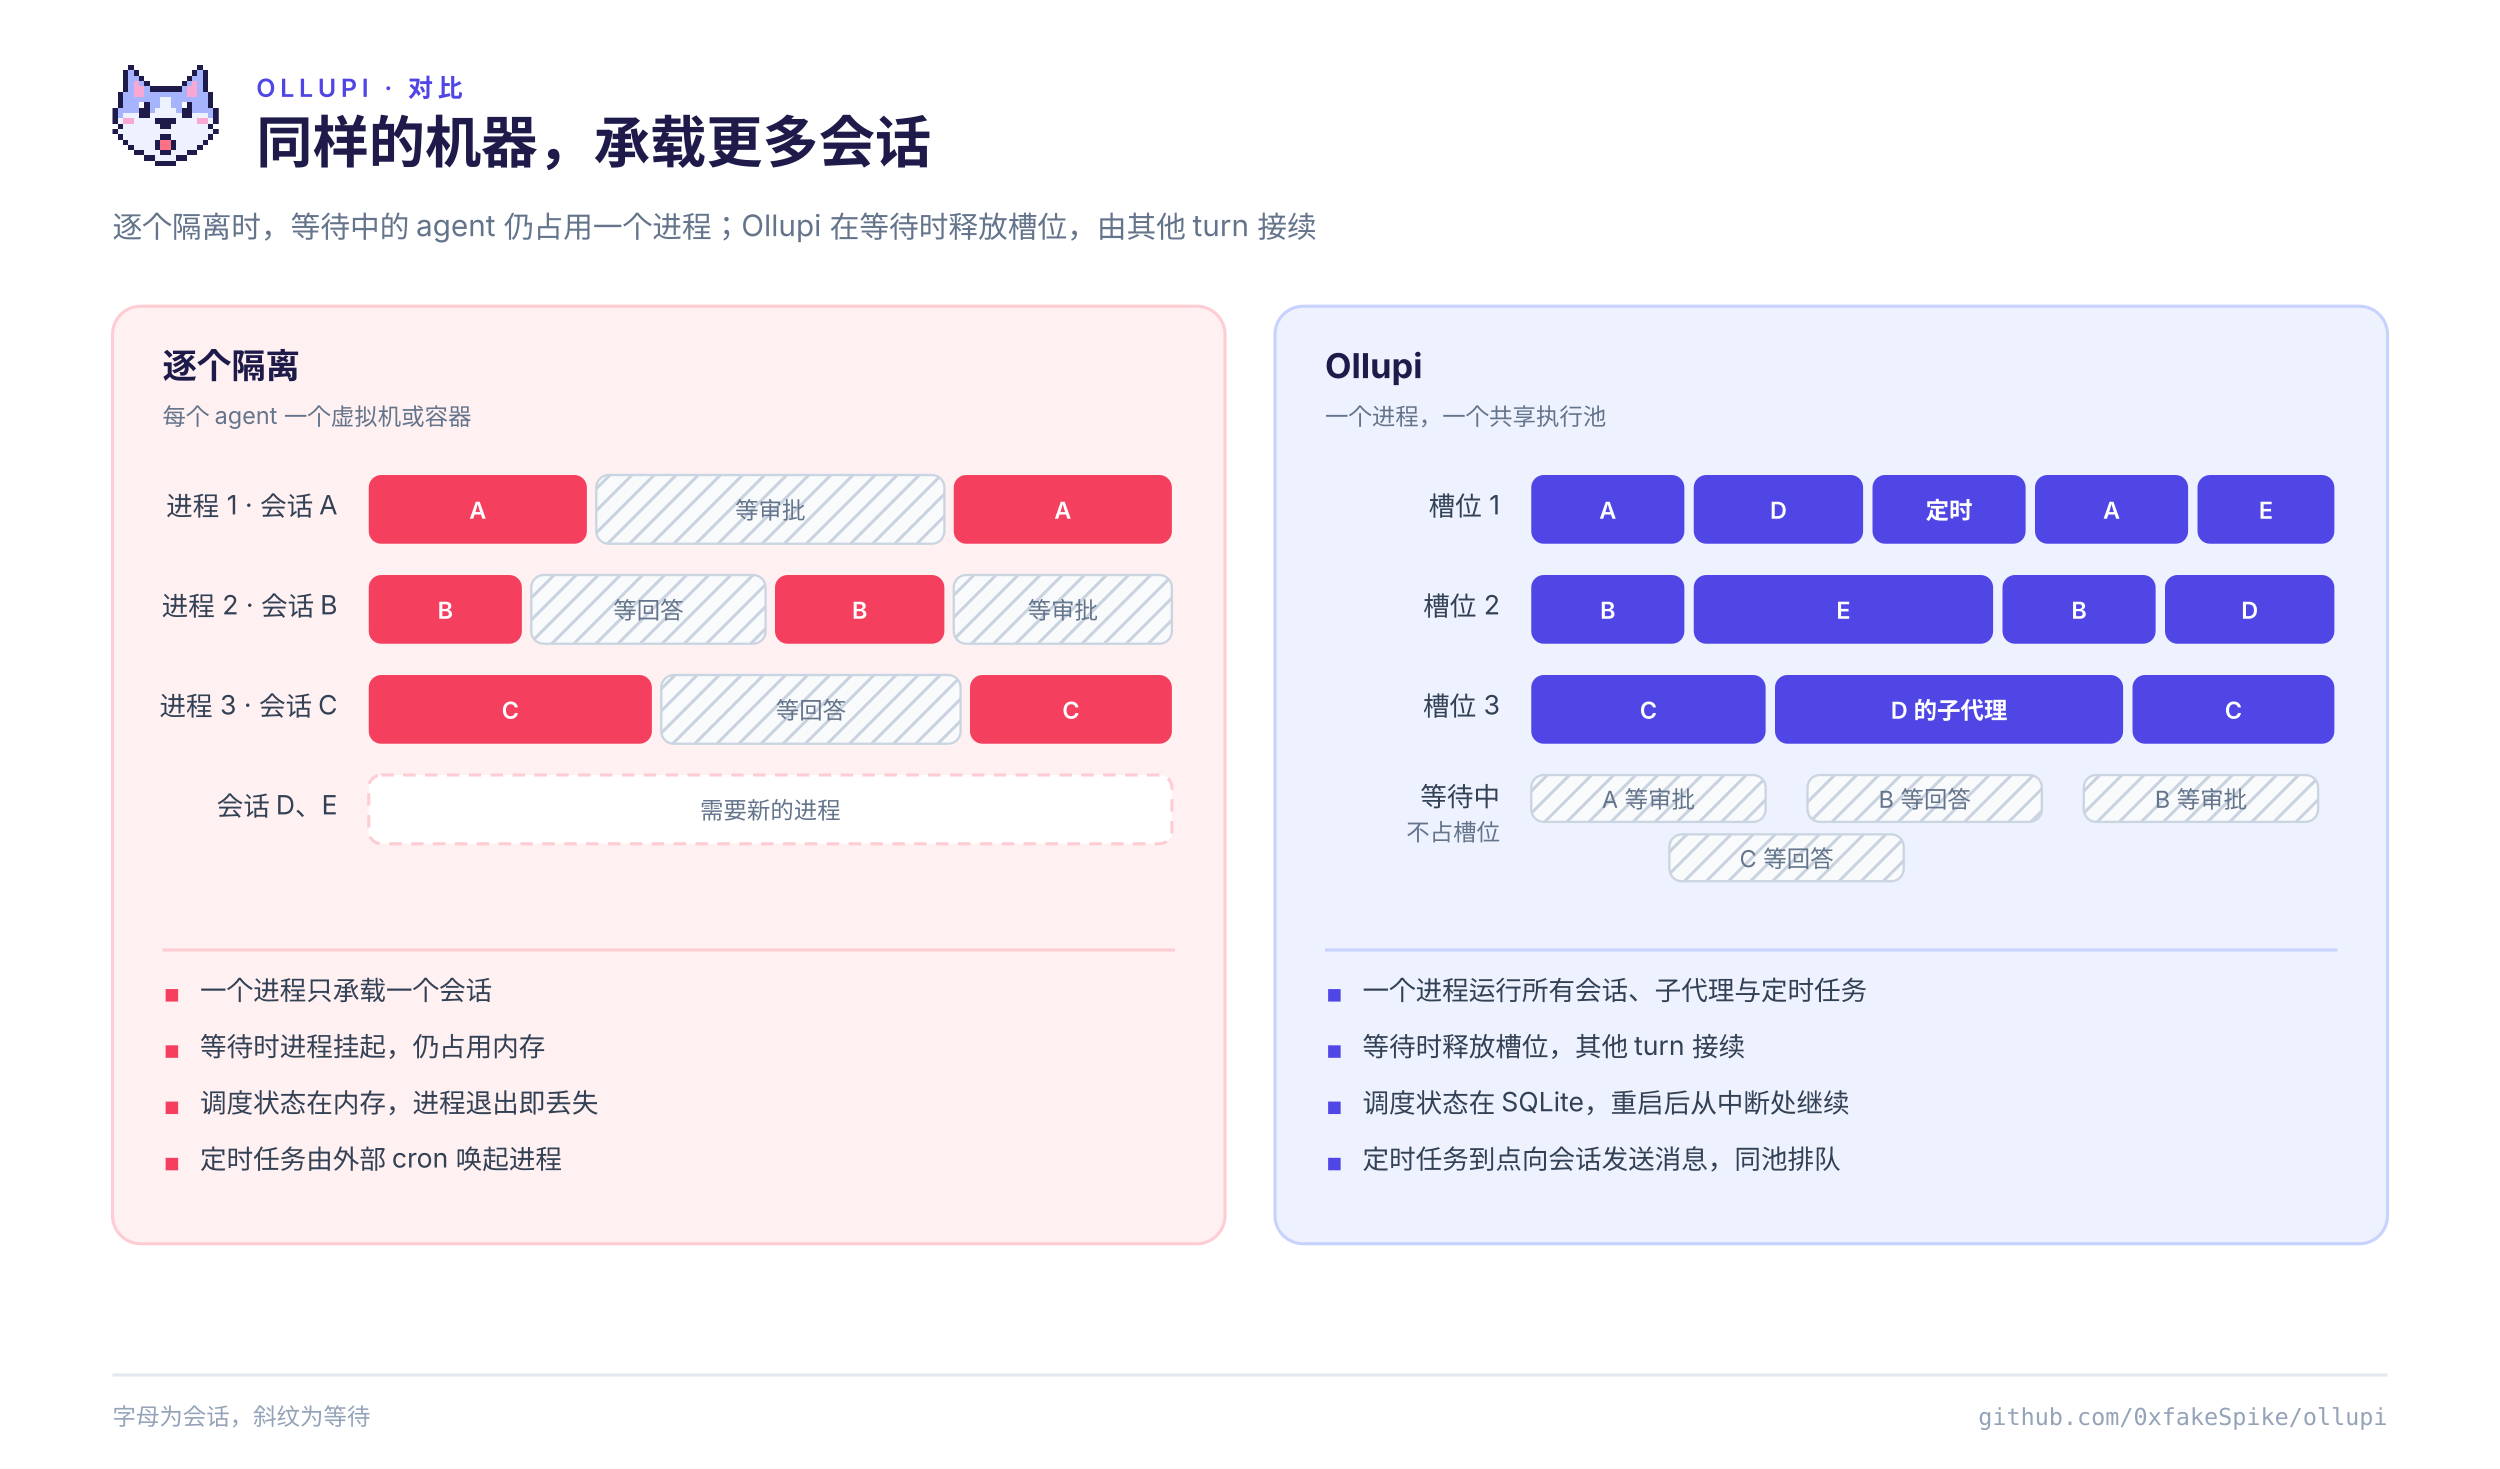
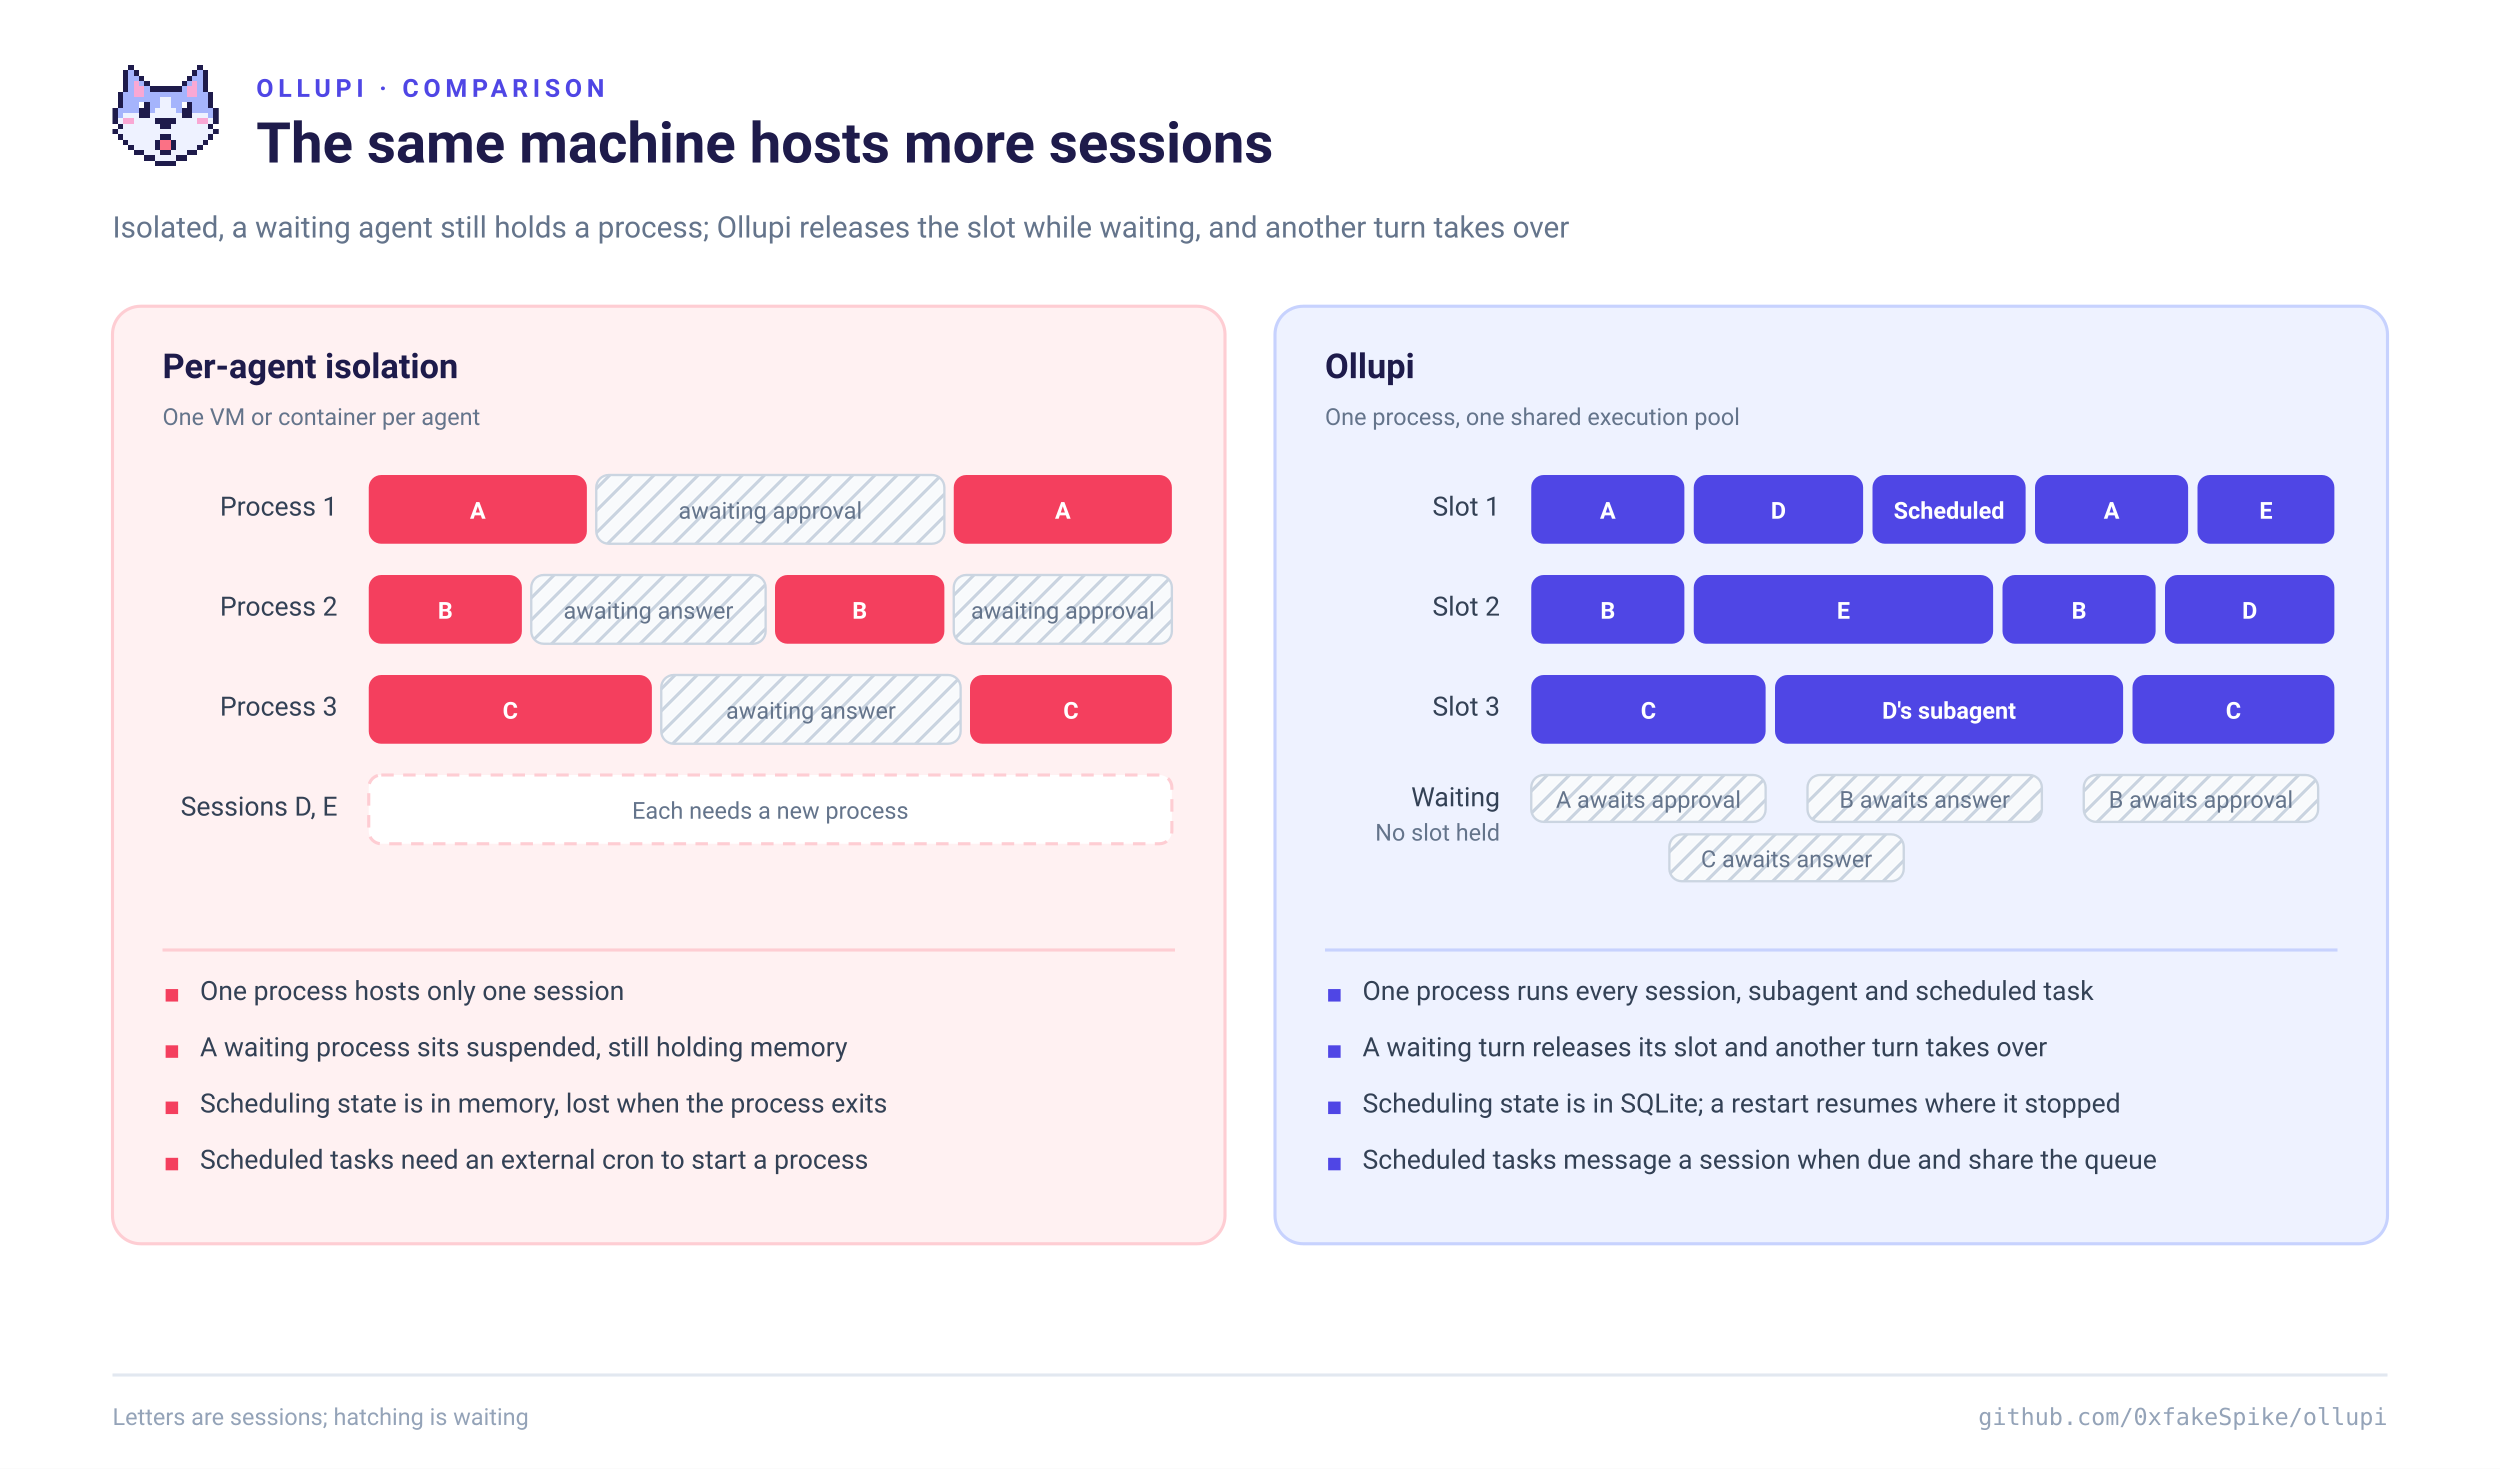
<svg xmlns="http://www.w3.org/2000/svg" viewBox="0 0 1600 940" width="1600" height="940">
  <defs>
    <pattern id="hatch" width="10" height="10" patternUnits="userSpaceOnUse" patternTransform="rotate(45)">
      <rect width="10" height="10" fill="#f8fafc" />
      <line x1="0" y1="0" x2="0" y2="10" stroke="#cbd5e1" stroke-width="4" />
    </pattern>
    <marker id="arrow" viewBox="0 0 10 10" refX="9" refY="5" markerUnits="userSpaceOnUse" markerWidth="12" markerHeight="12" orient="auto-start-reverse">
      <path d="M0,1 L9,5 L0,9 z" fill="#94a3b8" />
    </marker>
  </defs>
-   <style>text { font-family: -apple-system, "PingFang SC", "Hiragino Sans GB", "Microsoft YaHei", "Noto Sans SC", sans-serif; fill: #1e1b4b; } .eyebrow { font-size: 16px; font-weight: 600; letter-spacing: 3px; fill: #4f46e5; } .title { font-size: 36px; font-weight: 700; } .sub { font-size: 19px; fill: #64748b; } .kpi { font-size: 44px; font-weight: 700; letter-spacing: -0.5px; } .unit { font-size: 21px; font-weight: 600; fill: #334155; } .cap { font-size: 17px; fill: #64748b; } .h { font-size: 22px; font-weight: 700; } .hs { font-size: 19px; font-weight: 600; } .b { font-size: 17px; fill: #334155; } .s { font-size: 15px; fill: #64748b; } .code { font-family: ui-monospace, 'SF Mono', Menlo, monospace; font-weight: 700; fill: #4f46e5; } .tick { font-size: 16px; fill: #64748b; } .lab { font-size: 17px; fill: #334155; } .val { font-size: 17px; font-weight: 600; } .chip { font-size: 15px; font-weight: 600; } .foot { font-size: 15px; fill: #94a3b8; }</style>
+   <style>text { font-family: -apple-system, BlinkMacSystemFont, "Segoe UI", Roboto, "Helvetica Neue", Arial, sans-serif; fill: #1e1b4b; } .eyebrow { font-size: 16px; font-weight: 600; letter-spacing: 3px; fill: #4f46e5; } .title { font-size: 36px; font-weight: 700; } .sub { font-size: 19px; fill: #64748b; } .kpi { font-size: 44px; font-weight: 700; letter-spacing: -0.5px; } .unit { font-size: 21px; font-weight: 600; fill: #334155; } .cap { font-size: 17px; fill: #64748b; } .h { font-size: 22px; font-weight: 700; } .hs { font-size: 19px; font-weight: 600; } .b { font-size: 17px; fill: #334155; } .s { font-size: 15px; fill: #64748b; } .code { font-family: ui-monospace, 'SF Mono', Menlo, monospace; font-weight: 700; fill: #4f46e5; } .tick { font-size: 16px; fill: #64748b; } .lab { font-size: 17px; fill: #334155; } .val { font-size: 17px; font-weight: 600; } .chip { font-size: 15px; font-weight: 600; } .foot { font-size: 15px; fill: #94a3b8; }</style>
  <rect width="1600" height="940" fill="#ffffff" />
  <svg x="72" y="40" width="68" height="68" viewBox="0 0 240 240">
    <g shape-rendering="crispEdges">
      <rect x="36" y="6" width="12" height="12" fill="#1e1b4b" />
      <rect x="192" y="6" width="12" height="12" fill="#1e1b4b" />
      <rect x="24" y="18" width="12" height="12" fill="#1e1b4b" />
      <rect x="36" y="18" width="12" height="12" fill="#a5b4fc" />
      <rect x="48" y="18" width="12" height="12" fill="#1e1b4b" />
      <rect x="180" y="18" width="12" height="12" fill="#1e1b4b" />
      <rect x="192" y="18" width="12" height="12" fill="#a5b4fc" />
      <rect x="204" y="18" width="12" height="12" fill="#1e1b4b" />
      <rect x="24" y="30" width="12" height="12" fill="#1e1b4b" />
      <rect x="36" y="30" width="24" height="12" fill="#a5b4fc" />
      <rect x="60" y="30" width="12" height="12" fill="#1e1b4b" />
      <rect x="168" y="30" width="12" height="12" fill="#1e1b4b" />
      <rect x="180" y="30" width="24" height="12" fill="#a5b4fc" />
      <rect x="204" y="30" width="12" height="12" fill="#1e1b4b" />
      <rect x="24" y="42" width="12" height="12" fill="#1e1b4b" />
      <rect x="36" y="42" width="12" height="12" fill="#a5b4fc" />
      <rect x="48" y="42" width="12" height="12" fill="#f9a8d4" />
      <rect x="60" y="42" width="12" height="12" fill="#a5b4fc" />
      <rect x="72" y="42" width="12" height="12" fill="#1e1b4b" />
      <rect x="156" y="42" width="12" height="12" fill="#1e1b4b" />
      <rect x="168" y="42" width="12" height="12" fill="#a5b4fc" />
      <rect x="180" y="42" width="12" height="12" fill="#f9a8d4" />
      <rect x="192" y="42" width="12" height="12" fill="#a5b4fc" />
      <rect x="204" y="42" width="12" height="12" fill="#1e1b4b" />
      <rect x="24" y="54" width="12" height="12" fill="#1e1b4b" />
      <rect x="36" y="54" width="12" height="12" fill="#a5b4fc" />
      <rect x="48" y="54" width="24" height="12" fill="#f9a8d4" />
      <rect x="72" y="54" width="12" height="12" fill="#a5b4fc" />
      <rect x="84" y="54" width="72" height="12" fill="#1e1b4b" />
      <rect x="156" y="54" width="12" height="12" fill="#a5b4fc" />
      <rect x="168" y="54" width="24" height="12" fill="#f9a8d4" />
      <rect x="192" y="54" width="12" height="12" fill="#a5b4fc" />
      <rect x="204" y="54" width="12" height="12" fill="#1e1b4b" />
      <rect x="12" y="66" width="12" height="12" fill="#1e1b4b" />
      <rect x="24" y="66" width="24" height="12" fill="#a5b4fc" />
      <rect x="48" y="66" width="24" height="12" fill="#f9a8d4" />
      <rect x="72" y="66" width="96" height="12" fill="#a5b4fc" />
      <rect x="168" y="66" width="24" height="12" fill="#f9a8d4" />
      <rect x="192" y="66" width="24" height="12" fill="#a5b4fc" />
      <rect x="216" y="66" width="12" height="12" fill="#1e1b4b" />
      <rect x="12" y="78" width="12" height="12" fill="#1e1b4b" />
      <rect x="24" y="78" width="84" height="12" fill="#a5b4fc" />
      <rect x="108" y="78" width="24" height="12" fill="#eef2ff" />
      <rect x="132" y="78" width="84" height="12" fill="#a5b4fc" />
      <rect x="216" y="78" width="12" height="12" fill="#1e1b4b" />
      <rect x="12" y="90" width="12" height="12" fill="#1e1b4b" />
      <rect x="24" y="90" width="36" height="12" fill="#a5b4fc" />
      <rect x="60" y="90" width="12" height="12" fill="#ffffff" />
      <rect x="72" y="90" width="12" height="12" fill="#1e1b4b" />
      <rect x="84" y="90" width="24" height="12" fill="#a5b4fc" />
      <rect x="108" y="90" width="24" height="12" fill="#eef2ff" />
      <rect x="132" y="90" width="24" height="12" fill="#a5b4fc" />
      <rect x="156" y="90" width="12" height="12" fill="#ffffff" />
      <rect x="168" y="90" width="12" height="12" fill="#1e1b4b" />
      <rect x="180" y="90" width="36" height="12" fill="#a5b4fc" />
      <rect x="216" y="90" width="12" height="12" fill="#1e1b4b" />
      <rect x="0" y="102" width="12" height="12" fill="#1e1b4b" />
      <rect x="12" y="102" width="48" height="12" fill="#a5b4fc" />
      <rect x="60" y="102" width="24" height="12" fill="#1e1b4b" />
      <rect x="84" y="102" width="12" height="12" fill="#a5b4fc" />
      <rect x="96" y="102" width="48" height="12" fill="#eef2ff" />
      <rect x="144" y="102" width="12" height="12" fill="#a5b4fc" />
      <rect x="156" y="102" width="24" height="12" fill="#1e1b4b" />
      <rect x="180" y="102" width="48" height="12" fill="#a5b4fc" />
      <rect x="228" y="102" width="12" height="12" fill="#1e1b4b" />
      <rect x="0" y="114" width="12" height="12" fill="#1e1b4b" />
      <rect x="12" y="114" width="12" height="12" fill="#a5b4fc" />
      <rect x="24" y="114" width="36" height="12" fill="#eef2ff" />
      <rect x="60" y="114" width="24" height="12" fill="#1e1b4b" />
      <rect x="84" y="114" width="72" height="12" fill="#eef2ff" />
      <rect x="156" y="114" width="24" height="12" fill="#1e1b4b" />
      <rect x="180" y="114" width="36" height="12" fill="#eef2ff" />
      <rect x="216" y="114" width="12" height="12" fill="#a5b4fc" />
      <rect x="228" y="114" width="12" height="12" fill="#1e1b4b" />
      <rect x="0" y="126" width="12" height="12" fill="#1e1b4b" />
      <rect x="12" y="126" width="12" height="12" fill="#eef2ff" />
      <rect x="24" y="126" width="24" height="12" fill="#f9a8d4" />
      <rect x="48" y="126" width="48" height="12" fill="#eef2ff" />
      <rect x="96" y="126" width="48" height="12" fill="#1e1b4b" />
      <rect x="144" y="126" width="48" height="12" fill="#eef2ff" />
      <rect x="192" y="126" width="24" height="12" fill="#f9a8d4" />
      <rect x="216" y="126" width="12" height="12" fill="#eef2ff" />
      <rect x="228" y="126" width="12" height="12" fill="#1e1b4b" />
      <rect x="12" y="138" width="12" height="12" fill="#1e1b4b" />
      <rect x="24" y="138" width="84" height="12" fill="#eef2ff" />
      <rect x="108" y="138" width="24" height="12" fill="#1e1b4b" />
      <rect x="132" y="138" width="84" height="12" fill="#eef2ff" />
      <rect x="216" y="138" width="12" height="12" fill="#1e1b4b" />
      <rect x="0" y="150" width="12" height="12" fill="#1e1b4b" />
      <rect x="12" y="150" width="216" height="12" fill="#eef2ff" />
      <rect x="228" y="150" width="12" height="12" fill="#1e1b4b" />
      <rect x="12" y="162" width="12" height="12" fill="#1e1b4b" />
      <rect x="24" y="162" width="84" height="12" fill="#eef2ff" />
      <rect x="108" y="162" width="24" height="12" fill="#1e1b4b" />
      <rect x="132" y="162" width="84" height="12" fill="#eef2ff" />
      <rect x="216" y="162" width="12" height="12" fill="#1e1b4b" />
      <rect x="24" y="174" width="12" height="12" fill="#1e1b4b" />
      <rect x="36" y="174" width="60" height="12" fill="#eef2ff" />
      <rect x="96" y="174" width="12" height="12" fill="#1e1b4b" />
      <rect x="108" y="174" width="24" height="12" fill="#fb7185" />
      <rect x="132" y="174" width="12" height="12" fill="#1e1b4b" />
      <rect x="144" y="174" width="60" height="12" fill="#eef2ff" />
      <rect x="204" y="174" width="12" height="12" fill="#1e1b4b" />
      <rect x="36" y="186" width="12" height="12" fill="#1e1b4b" />
      <rect x="48" y="186" width="48" height="12" fill="#eef2ff" />
      <rect x="96" y="186" width="12" height="12" fill="#1e1b4b" />
      <rect x="108" y="186" width="24" height="12" fill="#fb7185" />
      <rect x="132" y="186" width="12" height="12" fill="#1e1b4b" />
      <rect x="144" y="186" width="48" height="12" fill="#eef2ff" />
      <rect x="192" y="186" width="12" height="12" fill="#1e1b4b" />
      <rect x="48" y="198" width="24" height="12" fill="#1e1b4b" />
      <rect x="72" y="198" width="36" height="12" fill="#eef2ff" />
      <rect x="108" y="198" width="24" height="12" fill="#1e1b4b" />
      <rect x="132" y="198" width="36" height="12" fill="#eef2ff" />
      <rect x="168" y="198" width="24" height="12" fill="#1e1b4b" />
      <rect x="72" y="210" width="24" height="12" fill="#1e1b4b" />
      <rect x="96" y="210" width="48" height="12" fill="#eef2ff" />
      <rect x="144" y="210" width="24" height="12" fill="#1e1b4b" />
      <rect x="96" y="222" width="48" height="12" fill="#1e1b4b" />
    </g>
  </svg>
-   <text class="eyebrow" x="164" y="62">OLLUPI · 对比</text>
-   <text class="title" x="164" y="104">同样的机器，承载更多会话</text>
-   <text class="sub" x="72" y="152">逐个隔离时，等待中的 agent 仍占用一个进程；Ollupi 在等待时释放槽位，由其他 turn 接续</text>
+   <text class="eyebrow" x="164" y="62">OLLUPI · COMPARISON</text>
+   <text class="title" x="164" y="104">The same machine hosts more sessions</text>
+   <text class="sub" x="72" y="152">Isolated, a waiting agent still holds a process; Ollupi releases the slot while waiting, and another turn takes over</text>
  <line x1="72" y1="880" x2="1528" y2="880" stroke="#e2e8f0" stroke-width="2" />
-   <text class="foot" x="72" y="912">字母为会话，斜纹为等待</text>
+   <text class="foot" x="72" y="912">Letters are sessions; hatching is waiting</text>
  <text class="foot" x="1528" y="912" text-anchor="end" style="font-family: ui-monospace, 'SF Mono', Menlo, monospace">github.com/0xfakeSpike/ollupi</text>
  <rect x="72" y="196" width="712" height="600" rx="18" fill="#fff1f2" stroke="#fecdd3" stroke-width="2" />
-   <text class="h" x="104.0" y="242.0" text-anchor="start">逐个隔离</text>
-   <text class="s" x="104.0" y="272.0" text-anchor="start">每个 agent 一个虚拟机或容器</text>
+   <text class="h" x="104.0" y="242.0" text-anchor="start">Per-agent isolation</text>
+   <text class="s" x="104.0" y="272.0" text-anchor="start">One VM or container per agent</text>
  <rect x="816" y="196" width="712" height="600" rx="18" fill="#eef2ff" stroke="#c7d2fe" stroke-width="2" />
  <text class="h" x="848.0" y="242.0" text-anchor="start">Ollupi</text>
-   <text class="s" x="848.0" y="272.0" text-anchor="start">一个进程，一个共享执行池</text>
-   <text class="lab" x="216.0" y="330.0" text-anchor="end">进程 1 · 会话 A</text>
+   <text class="s" x="848.0" y="272.0" text-anchor="start">One process, one shared execution pool</text>
+   <text class="lab" x="216.0" y="330.0" text-anchor="end">Process 1</text>
  <rect x="236.0" y="304" width="139.6" height="44" rx="8" fill="#f43f5e" />
  <text class="chip" x="305.8" y="332.0" text-anchor="middle" style="fill:#ffffff">A</text>
  <rect x="381.6" y="304" width="222.8" height="44" rx="8" fill="url(#hatch)" stroke="#cbd5e1" stroke-width="1.5" />
-   <text class="s" x="493.0" y="332.0" text-anchor="middle">等审批</text>
+   <text class="s" x="493.0" y="332.0" text-anchor="middle">awaiting approval</text>
  <rect x="610.4" y="304" width="139.6" height="44" rx="8" fill="#f43f5e" />
  <text class="chip" x="680.2" y="332.0" text-anchor="middle" style="fill:#ffffff">A</text>
-   <text class="lab" x="216.0" y="394.0" text-anchor="end">进程 2 · 会话 B</text>
+   <text class="lab" x="216.0" y="394.0" text-anchor="end">Process 2</text>
  <rect x="236.0" y="368" width="98.0" height="44" rx="8" fill="#f43f5e" />
  <text class="chip" x="285.0" y="396.0" text-anchor="middle" style="fill:#ffffff">B</text>
  <rect x="340.0" y="368" width="150.0" height="44" rx="8" fill="url(#hatch)" stroke="#cbd5e1" stroke-width="1.5" />
-   <text class="s" x="415.0" y="396.0" text-anchor="middle">等回答</text>
+   <text class="s" x="415.0" y="396.0" text-anchor="middle">awaiting answer</text>
  <rect x="496.0" y="368" width="108.4" height="44" rx="8" fill="#f43f5e" />
  <text class="chip" x="550.2" y="396.0" text-anchor="middle" style="fill:#ffffff">B</text>
  <rect x="610.4" y="368" width="139.6" height="44" rx="8" fill="url(#hatch)" stroke="#cbd5e1" stroke-width="1.5" />
-   <text class="s" x="680.2" y="396.0" text-anchor="middle">等审批</text>
-   <text class="lab" x="216.0" y="458.0" text-anchor="end">进程 3 · 会话 C</text>
+   <text class="s" x="680.2" y="396.0" text-anchor="middle">awaiting approval</text>
+   <text class="lab" x="216.0" y="458.0" text-anchor="end">Process 3</text>
  <rect x="236.0" y="432" width="181.2" height="44" rx="8" fill="#f43f5e" />
  <text class="chip" x="326.6" y="460.0" text-anchor="middle" style="fill:#ffffff">C</text>
  <rect x="423.2" y="432" width="191.6" height="44" rx="8" fill="url(#hatch)" stroke="#cbd5e1" stroke-width="1.5" />
-   <text class="s" x="519.0" y="460.0" text-anchor="middle">等回答</text>
+   <text class="s" x="519.0" y="460.0" text-anchor="middle">awaiting answer</text>
  <rect x="620.8" y="432" width="129.2" height="44" rx="8" fill="#f43f5e" />
  <text class="chip" x="685.4" y="460.0" text-anchor="middle" style="fill:#ffffff">C</text>
-   <text class="lab" x="216.0" y="522.0" text-anchor="end">会话 D、E</text>
+   <text class="lab" x="216.0" y="522.0" text-anchor="end">Sessions D, E</text>
  <rect x="236" y="496" width="514" height="44" rx="8" fill="#ffffff" stroke="#fecdd3" stroke-width="2" stroke-dasharray="8 6" />
-   <text class="s" x="493.0" y="524.0" text-anchor="middle">需要新的进程</text>
-   <text class="lab" x="960.0" y="330.0" text-anchor="end">槽位 1</text>
+   <text class="s" x="493.0" y="524.0" text-anchor="middle">Each needs a new process</text>
+   <text class="lab" x="960.0" y="330.0" text-anchor="end">Slot 1</text>
  <rect x="980.0" y="304" width="98.0" height="44" rx="8" fill="#4f46e5" />
  <text class="chip" x="1029.0" y="332.0" text-anchor="middle" style="fill:#ffffff">A</text>
  <rect x="1084.0" y="304" width="108.4" height="44" rx="8" fill="#4f46e5" />
  <text class="chip" x="1138.2" y="332.0" text-anchor="middle" style="fill:#ffffff">D</text>
  <rect x="1198.4" y="304" width="98.0" height="44" rx="8" fill="#4f46e5" />
-   <text class="chip" x="1247.4" y="332.0" text-anchor="middle" style="fill:#ffffff">定时</text>
+   <text class="chip" x="1247.4" y="332.0" text-anchor="middle" style="fill:#ffffff">Scheduled</text>
  <rect x="1302.4" y="304" width="98.0" height="44" rx="8" fill="#4f46e5" />
  <text class="chip" x="1351.4" y="332.0" text-anchor="middle" style="fill:#ffffff">A</text>
  <rect x="1406.4" y="304" width="87.6" height="44" rx="8" fill="#4f46e5" />
  <text class="chip" x="1450.2" y="332.0" text-anchor="middle" style="fill:#ffffff">E</text>
-   <text class="lab" x="960.0" y="394.0" text-anchor="end">槽位 2</text>
+   <text class="lab" x="960.0" y="394.0" text-anchor="end">Slot 2</text>
  <rect x="980.0" y="368" width="98.0" height="44" rx="8" fill="#4f46e5" />
  <text class="chip" x="1029.0" y="396.0" text-anchor="middle" style="fill:#ffffff">B</text>
  <rect x="1084.0" y="368" width="191.6" height="44" rx="8" fill="#4f46e5" />
  <text class="chip" x="1179.8" y="396.0" text-anchor="middle" style="fill:#ffffff">E</text>
  <rect x="1281.6" y="368" width="98.0" height="44" rx="8" fill="#4f46e5" />
  <text class="chip" x="1330.6" y="396.0" text-anchor="middle" style="fill:#ffffff">B</text>
  <rect x="1385.6" y="368" width="108.4" height="44" rx="8" fill="#4f46e5" />
  <text class="chip" x="1439.8" y="396.0" text-anchor="middle" style="fill:#ffffff">D</text>
-   <text class="lab" x="960.0" y="458.0" text-anchor="end">槽位 3</text>
+   <text class="lab" x="960.0" y="458.0" text-anchor="end">Slot 3</text>
  <rect x="980.0" y="432" width="150.0" height="44" rx="8" fill="#4f46e5" />
  <text class="chip" x="1055.0" y="460.0" text-anchor="middle" style="fill:#ffffff">C</text>
  <rect x="1136.0" y="432" width="222.8" height="44" rx="8" fill="#4f46e5" />
-   <text class="chip" x="1247.4" y="460.0" text-anchor="middle" style="fill:#ffffff">D 的子代理</text>
+   <text class="chip" x="1247.4" y="460.0" text-anchor="middle" style="fill:#ffffff">D's subagent</text>
  <rect x="1364.8" y="432" width="129.2" height="44" rx="8" fill="#4f46e5" />
  <text class="chip" x="1429.4" y="460.0" text-anchor="middle" style="fill:#ffffff">C</text>
-   <text class="lab" x="960.0" y="516.0" text-anchor="end">等待中</text>
-   <text class="s" x="960.0" y="538.0" text-anchor="end">不占槽位</text>
+   <text class="lab" x="960.0" y="516.0" text-anchor="end">Waiting</text>
+   <text class="s" x="960.0" y="538.0" text-anchor="end">No slot held</text>
  <rect x="980.0" y="496" width="150" height="30" rx="8" fill="url(#hatch)" stroke="#cbd5e1" stroke-width="1.5" />
-   <text class="s" x="1055.0" y="517.0" text-anchor="middle">A 等审批</text>
+   <text class="s" x="1055.0" y="517.0" text-anchor="middle">A awaits approval</text>
  <rect x="1156.8" y="496" width="150" height="30" rx="8" fill="url(#hatch)" stroke="#cbd5e1" stroke-width="1.5" />
-   <text class="s" x="1231.8" y="517.0" text-anchor="middle">B 等回答</text>
+   <text class="s" x="1231.8" y="517.0" text-anchor="middle">B awaits answer</text>
  <rect x="1333.6" y="496" width="150" height="30" rx="8" fill="url(#hatch)" stroke="#cbd5e1" stroke-width="1.5" />
-   <text class="s" x="1408.6" y="517.0" text-anchor="middle">B 等审批</text>
+   <text class="s" x="1408.6" y="517.0" text-anchor="middle">B awaits approval</text>
  <rect x="1068.4" y="534" width="150" height="30" rx="8" fill="url(#hatch)" stroke="#cbd5e1" stroke-width="1.5" />
-   <text class="s" x="1143.4" y="555.0" text-anchor="middle">C 等回答</text>
+   <text class="s" x="1143.4" y="555.0" text-anchor="middle">C awaits answer</text>
  <line x1="104" y1="608" x2="752" y2="608" stroke="#fecdd3" stroke-width="2" />
  <rect x="106" y="633" width="8" height="8" fill="#f43f5e" />
-   <text class="b" x="128.0" y="640.0" text-anchor="start">一个进程只承载一个会话</text>
+   <text class="b" x="128.0" y="640.0" text-anchor="start">One process hosts only one session</text>
  <rect x="106" y="669" width="8" height="8" fill="#f43f5e" />
-   <text class="b" x="128.0" y="676.0" text-anchor="start">等待时进程挂起，仍占用内存</text>
+   <text class="b" x="128.0" y="676.0" text-anchor="start">A waiting process sits suspended, still holding memory</text>
  <rect x="106" y="705" width="8" height="8" fill="#f43f5e" />
-   <text class="b" x="128.0" y="712.0" text-anchor="start">调度状态在内存，进程退出即丢失</text>
+   <text class="b" x="128.0" y="712.0" text-anchor="start">Scheduling state is in memory, lost when the process exits</text>
  <rect x="106" y="741" width="8" height="8" fill="#f43f5e" />
-   <text class="b" x="128.0" y="748.0" text-anchor="start">定时任务由外部 cron 唤起进程</text>
+   <text class="b" x="128.0" y="748.0" text-anchor="start">Scheduled tasks need an external cron to start a process</text>
  <line x1="848" y1="608" x2="1496" y2="608" stroke="#c7d2fe" stroke-width="2" />
  <rect x="850" y="633" width="8" height="8" fill="#4f46e5" />
-   <text class="b" x="872.0" y="640.0" text-anchor="start">一个进程运行所有会话、子代理与定时任务</text>
+   <text class="b" x="872.0" y="640.0" text-anchor="start">One process runs every session, subagent and scheduled task</text>
  <rect x="850" y="669" width="8" height="8" fill="#4f46e5" />
-   <text class="b" x="872.0" y="676.0" text-anchor="start">等待时释放槽位，其他 turn 接续</text>
+   <text class="b" x="872.0" y="676.0" text-anchor="start">A waiting turn releases its slot and another turn takes over</text>
  <rect x="850" y="705" width="8" height="8" fill="#4f46e5" />
-   <text class="b" x="872.0" y="712.0" text-anchor="start">调度状态在 SQLite，重启后从中断处继续</text>
+   <text class="b" x="872.0" y="712.0" text-anchor="start">Scheduling state is in SQLite; a restart resumes where it stopped</text>
  <rect x="850" y="741" width="8" height="8" fill="#4f46e5" />
-   <text class="b" x="872.0" y="748.0" text-anchor="start">定时任务到点向会话发送消息，同池排队</text>
+   <text class="b" x="872.0" y="748.0" text-anchor="start">Scheduled tasks message a session when due and share the queue</text>
</svg>
